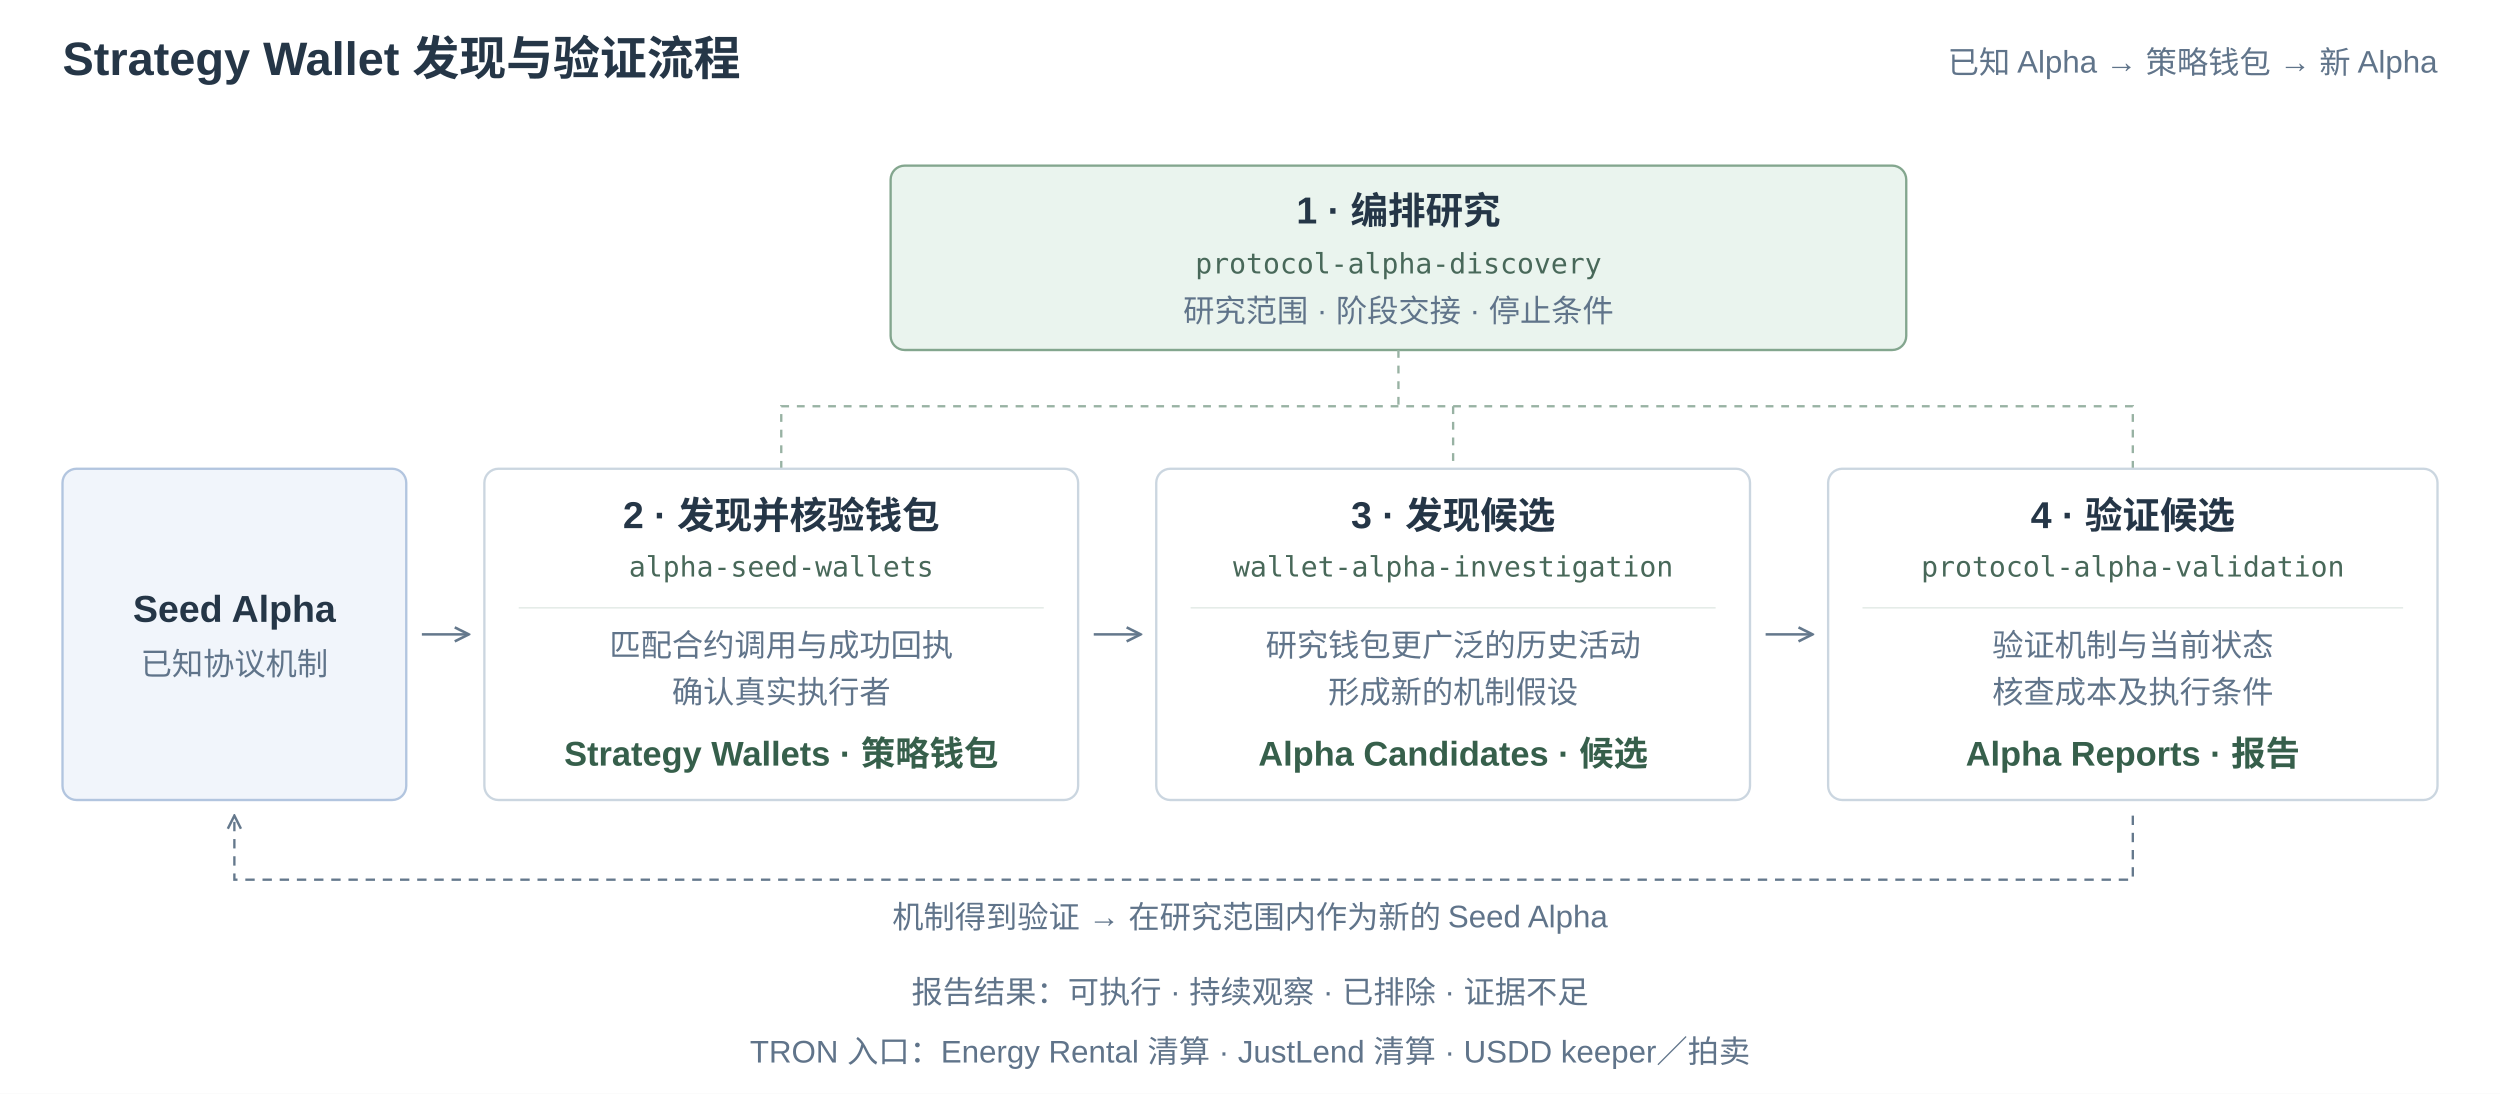
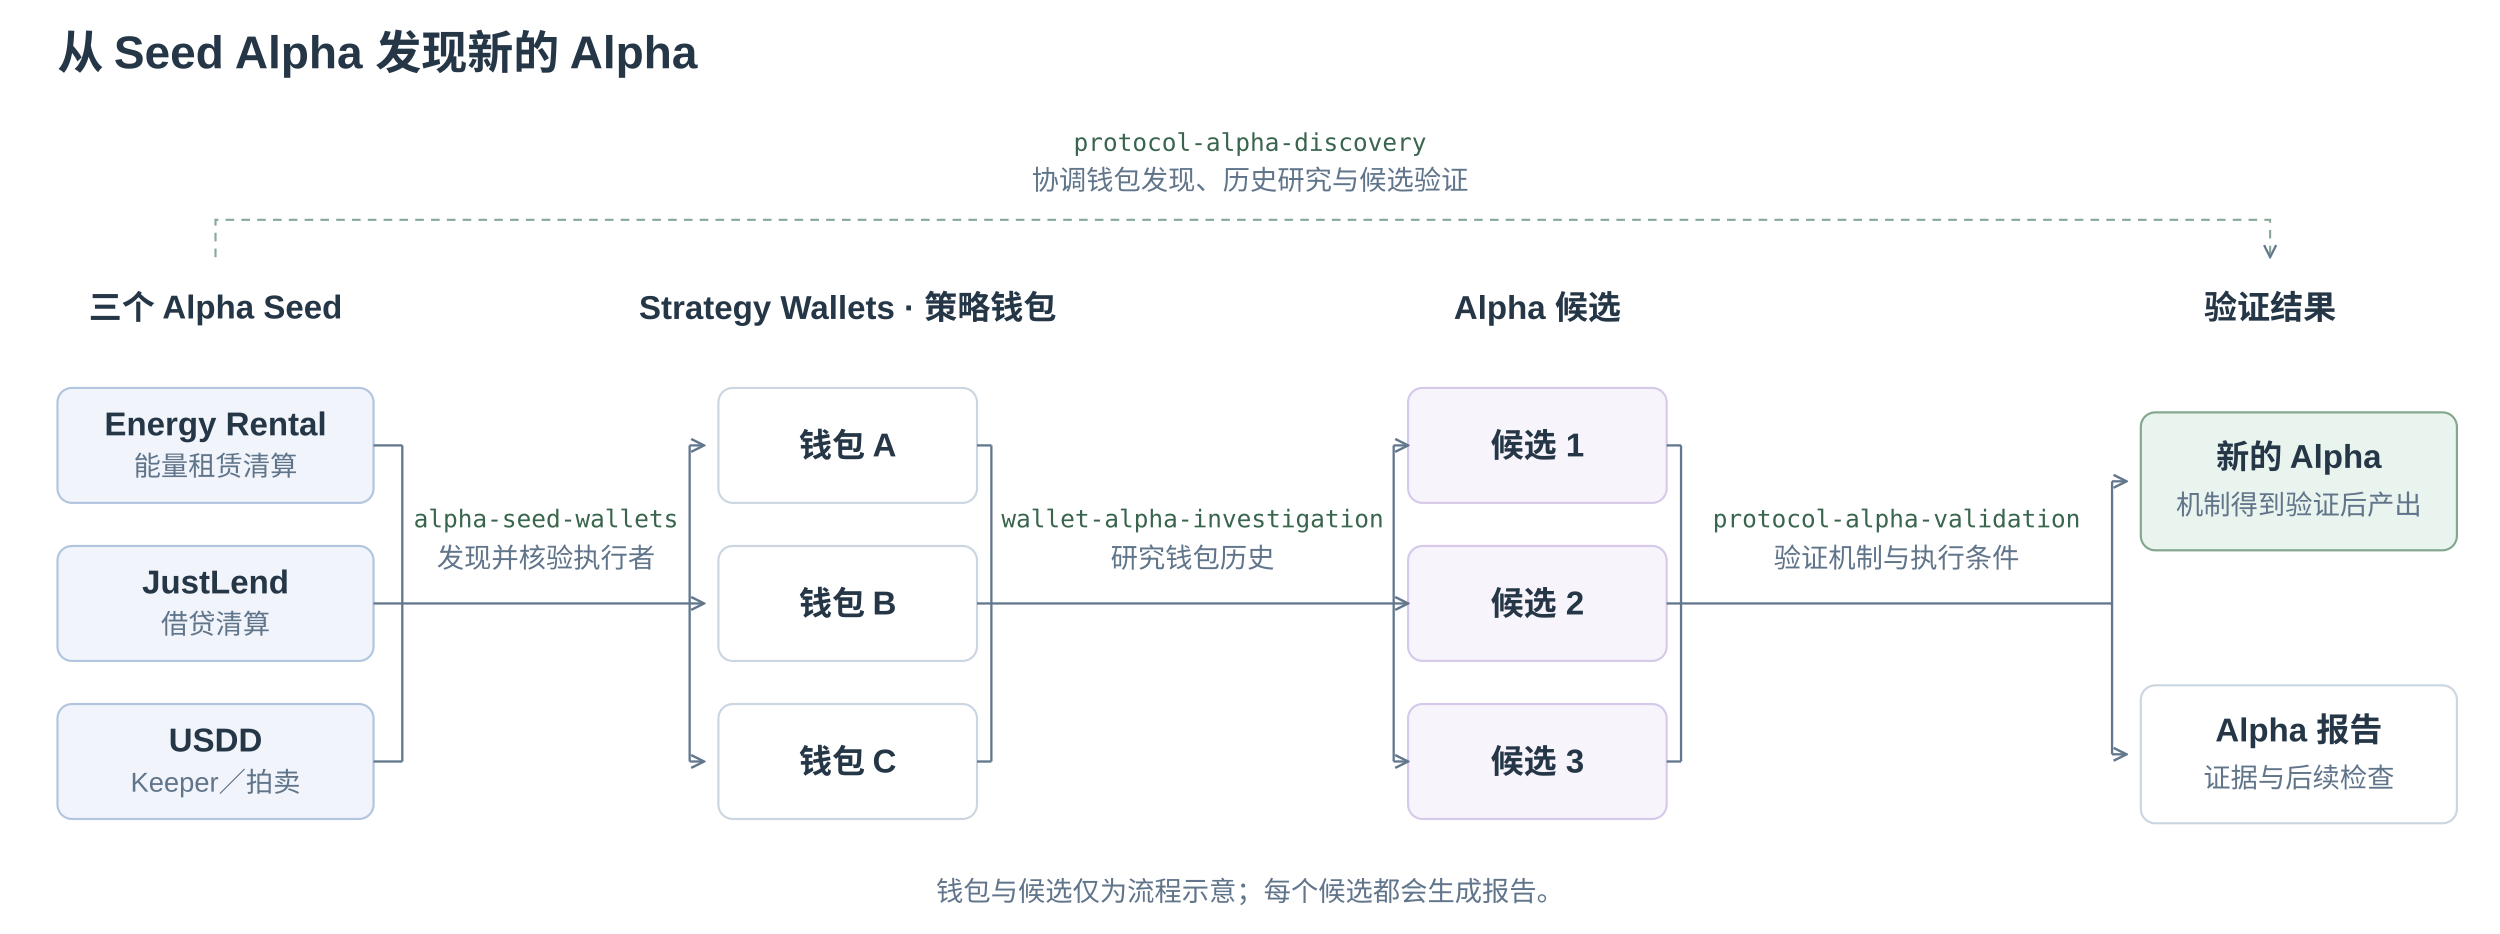
- <svg xmlns="http://www.w3.org/2000/svg" width="1600" height="700" viewBox="0 0 1600 700" role="img" aria-labelledby="title desc" xml:lang="zh-CN">
+ <svg xmlns="http://www.w3.org/2000/svg" width="1740" height="650" viewBox="0 0 1740 650" role="img" aria-labelledby="title desc" xml:lang="zh-CN">
  <defs>
    <marker id="arrow" viewBox="0 0 10 10" refX="9" refY="5" markerWidth="7" markerHeight="7" orient="auto">
-       <path d="M 1 1 L 9 5 L 1 9" fill="none" stroke="#64788c" stroke-width="1.5" />
+       <path d="M 1 1 L 9 5 L 1 9" fill="none" stroke="#62778c" stroke-width="1.5" />
    </marker>
  </defs>
  <style>
text { font-family: Arial, 'PingFang SC', 'Microsoft YaHei', sans-serif; fill: #253647; }
- .heading { font-size: 30px; font-weight: 700; }
- .box-title { font-size: 24px; font-weight: 600; }
- .sub { font-size: 20px; fill: #60748a; }
- .result { font-size: 22px; font-weight: 600; fill: #365f4b; }
- .skill { font-family: 'SFMono-Regular', Consolas, monospace; font-size: 18px; fill: #486859; }
- .line { fill: none; stroke: #64788c; stroke-width: 1.6; marker-end: url(#arrow); }
- .coord { fill: none; stroke: #98b2a3; stroke-width: 1.5; stroke-dasharray: 5 5; }
- .loop { fill: none; stroke: #64788c; stroke-width: 1.5; stroke-dasharray: 6 5; marker-end: url(#arrow); }
+ .heading { font-size: 32px; font-weight: 700; }
+ .section { font-size: 23px; font-weight: 600; }
+ .node { font-size: 23px; font-weight: 600; }
+ .sub { font-size: 19px; fill: #60748a; }
+ .skill { font-family: 'SFMono-Regular', Consolas, monospace; font-size: 17px; fill: #38654c; }
+ .line { fill: none; stroke: #62778c; stroke-width: 1.6; }
+ .arrow { fill: none; stroke: #62778c; stroke-width: 1.6; marker-end: url(#arrow); }
+ .orchestrate { fill: none; stroke: #89a998; stroke-width: 1.5; stroke-dasharray: 6 5; marker-end: url(#arrow); }
</style>
-   <rect width="1600" height="700" fill="#ffffff" />
-   <text x="40" y="48" class="heading" text-anchor="start">Strategy Wallet 发现与验证流程</text>
-   <text x="1560" y="47" class="sub" text-anchor="end">已知 Alpha → 策略钱包 → 新 Alpha</text>
-   <rect x="570" y="106" width="650" height="118" rx="9" fill="#eaf4ee" stroke="#83a68e" stroke-width="1.5" />
-   <text x="895" y="143" class="box-title" text-anchor="middle">1 · 编排研究</text>
-   <text x="895" y="175" class="skill" text-anchor="middle">protocol-alpha-discovery</text>
-   <text x="895" y="206" class="sub" text-anchor="middle">研究范围 · 阶段交接 · 停止条件</text>
-   <path d="M 895 224 V 260 M 500 300 V 260 H 1365 V 300 M 930 260 V 300" class="coord" />
-   <rect x="40" y="300" width="220" height="212" rx="9" fill="#f1f5fb" stroke="#b2c5df" stroke-width="1.5" />
-   <text x="150" y="398" class="box-title" text-anchor="middle">Seed Alpha</text>
-   <text x="150" y="432" class="sub" text-anchor="middle">已知协议机制</text>
-   <path d="M 270 406 H 300" class="line" />
-   <rect x="310" y="300" width="380" height="212" rx="9" fill="#ffffff" stroke="#cbd6e0" stroke-width="1.5" />
-   <text x="500.0" y="338" class="box-title" text-anchor="middle">2 · 发现并核验钱包</text>
-   <text x="500.0" y="369" class="skill" text-anchor="middle">alpha-seed-wallets</text>
-   <path d="M 332 389 H 668" stroke="#e4ebe7" />
-   <text x="500.0" y="420" class="sub" text-anchor="middle">匹配合约调用与成功回执</text>
-   <text x="500.0" y="450" class="sub" text-anchor="middle">确认真实执行者</text>
-   <text x="500.0" y="490" class="result" text-anchor="middle">Strategy Wallets · 策略钱包</text>
-   <rect x="740" y="300" width="380" height="212" rx="9" fill="#ffffff" stroke="#cbd6e0" stroke-width="1.5" />
-   <text x="930.0" y="338" class="box-title" text-anchor="middle">3 · 发现候选</text>
-   <text x="930.0" y="369" class="skill" text-anchor="middle">wallet-alpha-investigation</text>
-   <path d="M 762 389 H 1098" stroke="#e4ebe7" />
-   <text x="930.0" y="420" class="sub" text-anchor="middle">研究钱包更广泛的历史活动</text>
-   <text x="930.0" y="450" class="sub" text-anchor="middle">形成新的机制假设</text>
-   <text x="930.0" y="490" class="result" text-anchor="middle">Alpha Candidates · 候选</text>
-   <rect x="1170" y="300" width="390" height="212" rx="9" fill="#ffffff" stroke="#cbd6e0" stroke-width="1.5" />
-   <text x="1365.0" y="338" class="box-title" text-anchor="middle">4 · 验证候选</text>
-   <text x="1365.0" y="369" class="skill" text-anchor="middle">protocol-alpha-validation</text>
-   <path d="M 1192 389 H 1538" stroke="#e4ebe7" />
-   <text x="1365.0" y="420" class="sub" text-anchor="middle">验证机制与当前状态</text>
-   <text x="1365.0" y="450" class="sub" text-anchor="middle">核查成本及执行条件</text>
-   <text x="1365.0" y="490" class="result" text-anchor="middle">Alpha Reports · 报告</text>
-   <path d="M 700 406 H 730" class="line" />
-   <path d="M 1130 406 H 1160" class="line" />
-   <path d="M 1365 522 V 563 H 150 V 522" class="loop" />
-   <text x="800" y="594" class="sub" text-anchor="middle">机制得到验证 → 在研究范围内作为新的 Seed Alpha</text>
-   <text x="800" y="642" class="sub" text-anchor="middle">报告结果：可执行 · 持续观察 · 已排除 · 证据不足</text>
-   <text x="800" y="680" class="sub" text-anchor="middle">TRON 入口：Energy Rental 清算 · JustLend 清算 · USDD keeper／拍卖</text>
+   <rect width="1740" height="650" fill="#ffffff" />
+   <text x="40" y="48" class="heading" text-anchor="start">从 Seed Alpha 发现新的 Alpha</text>
+   <text x="870" y="105" class="skill" text-anchor="middle">protocol-alpha-discovery</text>
+   <text x="870" y="132" class="sub" text-anchor="middle">协调钱包发现、历史研究与候选验证</text>
+   <path d="M 150 179 V 153 H 1580 V 179" class="orchestrate" />
+   <text x="150" y="222" class="section" text-anchor="middle">三个 Alpha Seed</text>
+   <text x="590" y="222" class="section" text-anchor="middle">Strategy Wallets · 策略钱包</text>
+   <text x="1070" y="222" class="section" text-anchor="middle">Alpha 候选</text>
+   <text x="1580" y="222" class="section" text-anchor="middle">验证结果</text>
+   <rect x="40" y="270" width="220" height="80" rx="10" fill="#f1f5fb" stroke="#b2c5df" stroke-width="1.5" />
+   <text x="150" y="303" class="node" text-anchor="middle">Energy Rental</text>
+   <text x="150" y="331" class="sub" text-anchor="middle">能量租赁清算</text>
+   <rect x="500" y="270" width="180" height="80" rx="10" fill="#ffffff" stroke="#cbd6e0" stroke-width="1.5" />
+   <text x="590" y="318" class="node" text-anchor="middle">钱包 A</text>
+   <rect x="980" y="270" width="180" height="80" rx="10" fill="#f7f4fc" stroke="#d6c9e9" stroke-width="1.5" />
+   <text x="1070" y="318" class="node" text-anchor="middle">候选 1</text>
+   <path d="M 260 310 H 280 M 680 310 H 690 M 1160 310 H 1170" class="line" />
+   <path d="M 480 310 H 490" class="arrow" />
+   <path d="M 970 310 H 980" class="arrow" />
+   <rect x="40" y="380" width="220" height="80" rx="10" fill="#f1f5fb" stroke="#b2c5df" stroke-width="1.5" />
+   <text x="150" y="413" class="node" text-anchor="middle">JustLend</text>
+   <text x="150" y="441" class="sub" text-anchor="middle">借贷清算</text>
+   <rect x="500" y="380" width="180" height="80" rx="10" fill="#ffffff" stroke="#cbd6e0" stroke-width="1.5" />
+   <text x="590" y="428" class="node" text-anchor="middle">钱包 B</text>
+   <rect x="980" y="380" width="180" height="80" rx="10" fill="#f7f4fc" stroke="#d6c9e9" stroke-width="1.5" />
+   <text x="1070" y="428" class="node" text-anchor="middle">候选 2</text>
+   <path d="M 260 420 H 280 M 680 420 H 690 M 1160 420 H 1170" class="line" />
+   <path d="M 480 420 H 490" class="arrow" />
+   <path d="M 970 420 H 980" class="arrow" />
+   <rect x="40" y="490" width="220" height="80" rx="10" fill="#f1f5fb" stroke="#b2c5df" stroke-width="1.5" />
+   <text x="150" y="523" class="node" text-anchor="middle">USDD</text>
+   <text x="150" y="551" class="sub" text-anchor="middle">Keeper／拍卖</text>
+   <rect x="500" y="490" width="180" height="80" rx="10" fill="#ffffff" stroke="#cbd6e0" stroke-width="1.5" />
+   <text x="590" y="538" class="node" text-anchor="middle">钱包 C</text>
+   <rect x="980" y="490" width="180" height="80" rx="10" fill="#f7f4fc" stroke="#d6c9e9" stroke-width="1.5" />
+   <text x="1070" y="538" class="node" text-anchor="middle">候选 3</text>
+   <path d="M 260 530 H 280 M 680 530 H 690 M 1160 530 H 1170" class="line" />
+   <path d="M 480 530 H 490" class="arrow" />
+   <path d="M 970 530 H 980" class="arrow" />
+   <path d="M 280 310 V 530" class="line" />
+   <path d="M 480 310 V 530" class="line" />
+   <path d="M 690 310 V 530" class="line" />
+   <path d="M 970 310 V 530" class="line" />
+   <path d="M 1170 310 V 530" class="line" />
+   <text x="380" y="367" class="skill" text-anchor="middle">alpha-seed-wallets</text>
+   <text x="380" y="395" class="sub" text-anchor="middle">发现并核验执行者</text>
+   <path d="M 280 420 H 480" class="line" />
+   <text x="830" y="367" class="skill" text-anchor="middle">wallet-alpha-investigation</text>
+   <text x="830" y="395" class="sub" text-anchor="middle">研究钱包历史</text>
+   <path d="M 690 420 H 970" class="line" />
+   <text x="1320" y="367" class="skill" text-anchor="middle">protocol-alpha-validation</text>
+   <text x="1320" y="395" class="sub" text-anchor="middle">验证机制与执行条件</text>
+   <path d="M 1170 420 H 1470" class="line" />
+   <path d="M 1470 335 V 525" class="line" />
+   <path d="M 1470 335 H 1480" class="arrow" />
+   <path d="M 1470 525 H 1480" class="arrow" />
+   <rect x="1490" y="287" width="220" height="96" rx="10" fill="#eaf4ee" stroke="#83a68e" stroke-width="1.5" />
+   <text x="1600" y="326" class="node" text-anchor="middle">新的 Alpha</text>
+   <text x="1600" y="358" class="sub" text-anchor="middle">机制得到验证后产出</text>
+   <rect x="1490" y="477" width="220" height="96" rx="10" fill="#ffffff" stroke="#cbd6e0" stroke-width="1.5" />
+   <text x="1600" y="516" class="node" text-anchor="middle">Alpha 报告</text>
+   <text x="1600" y="548" class="sub" text-anchor="middle">证据与后续检查</text>
+   <text x="870" y="627" class="sub" text-anchor="middle">钱包与候选仅为流程示意；每个候选都会生成报告。</text>
</svg>
